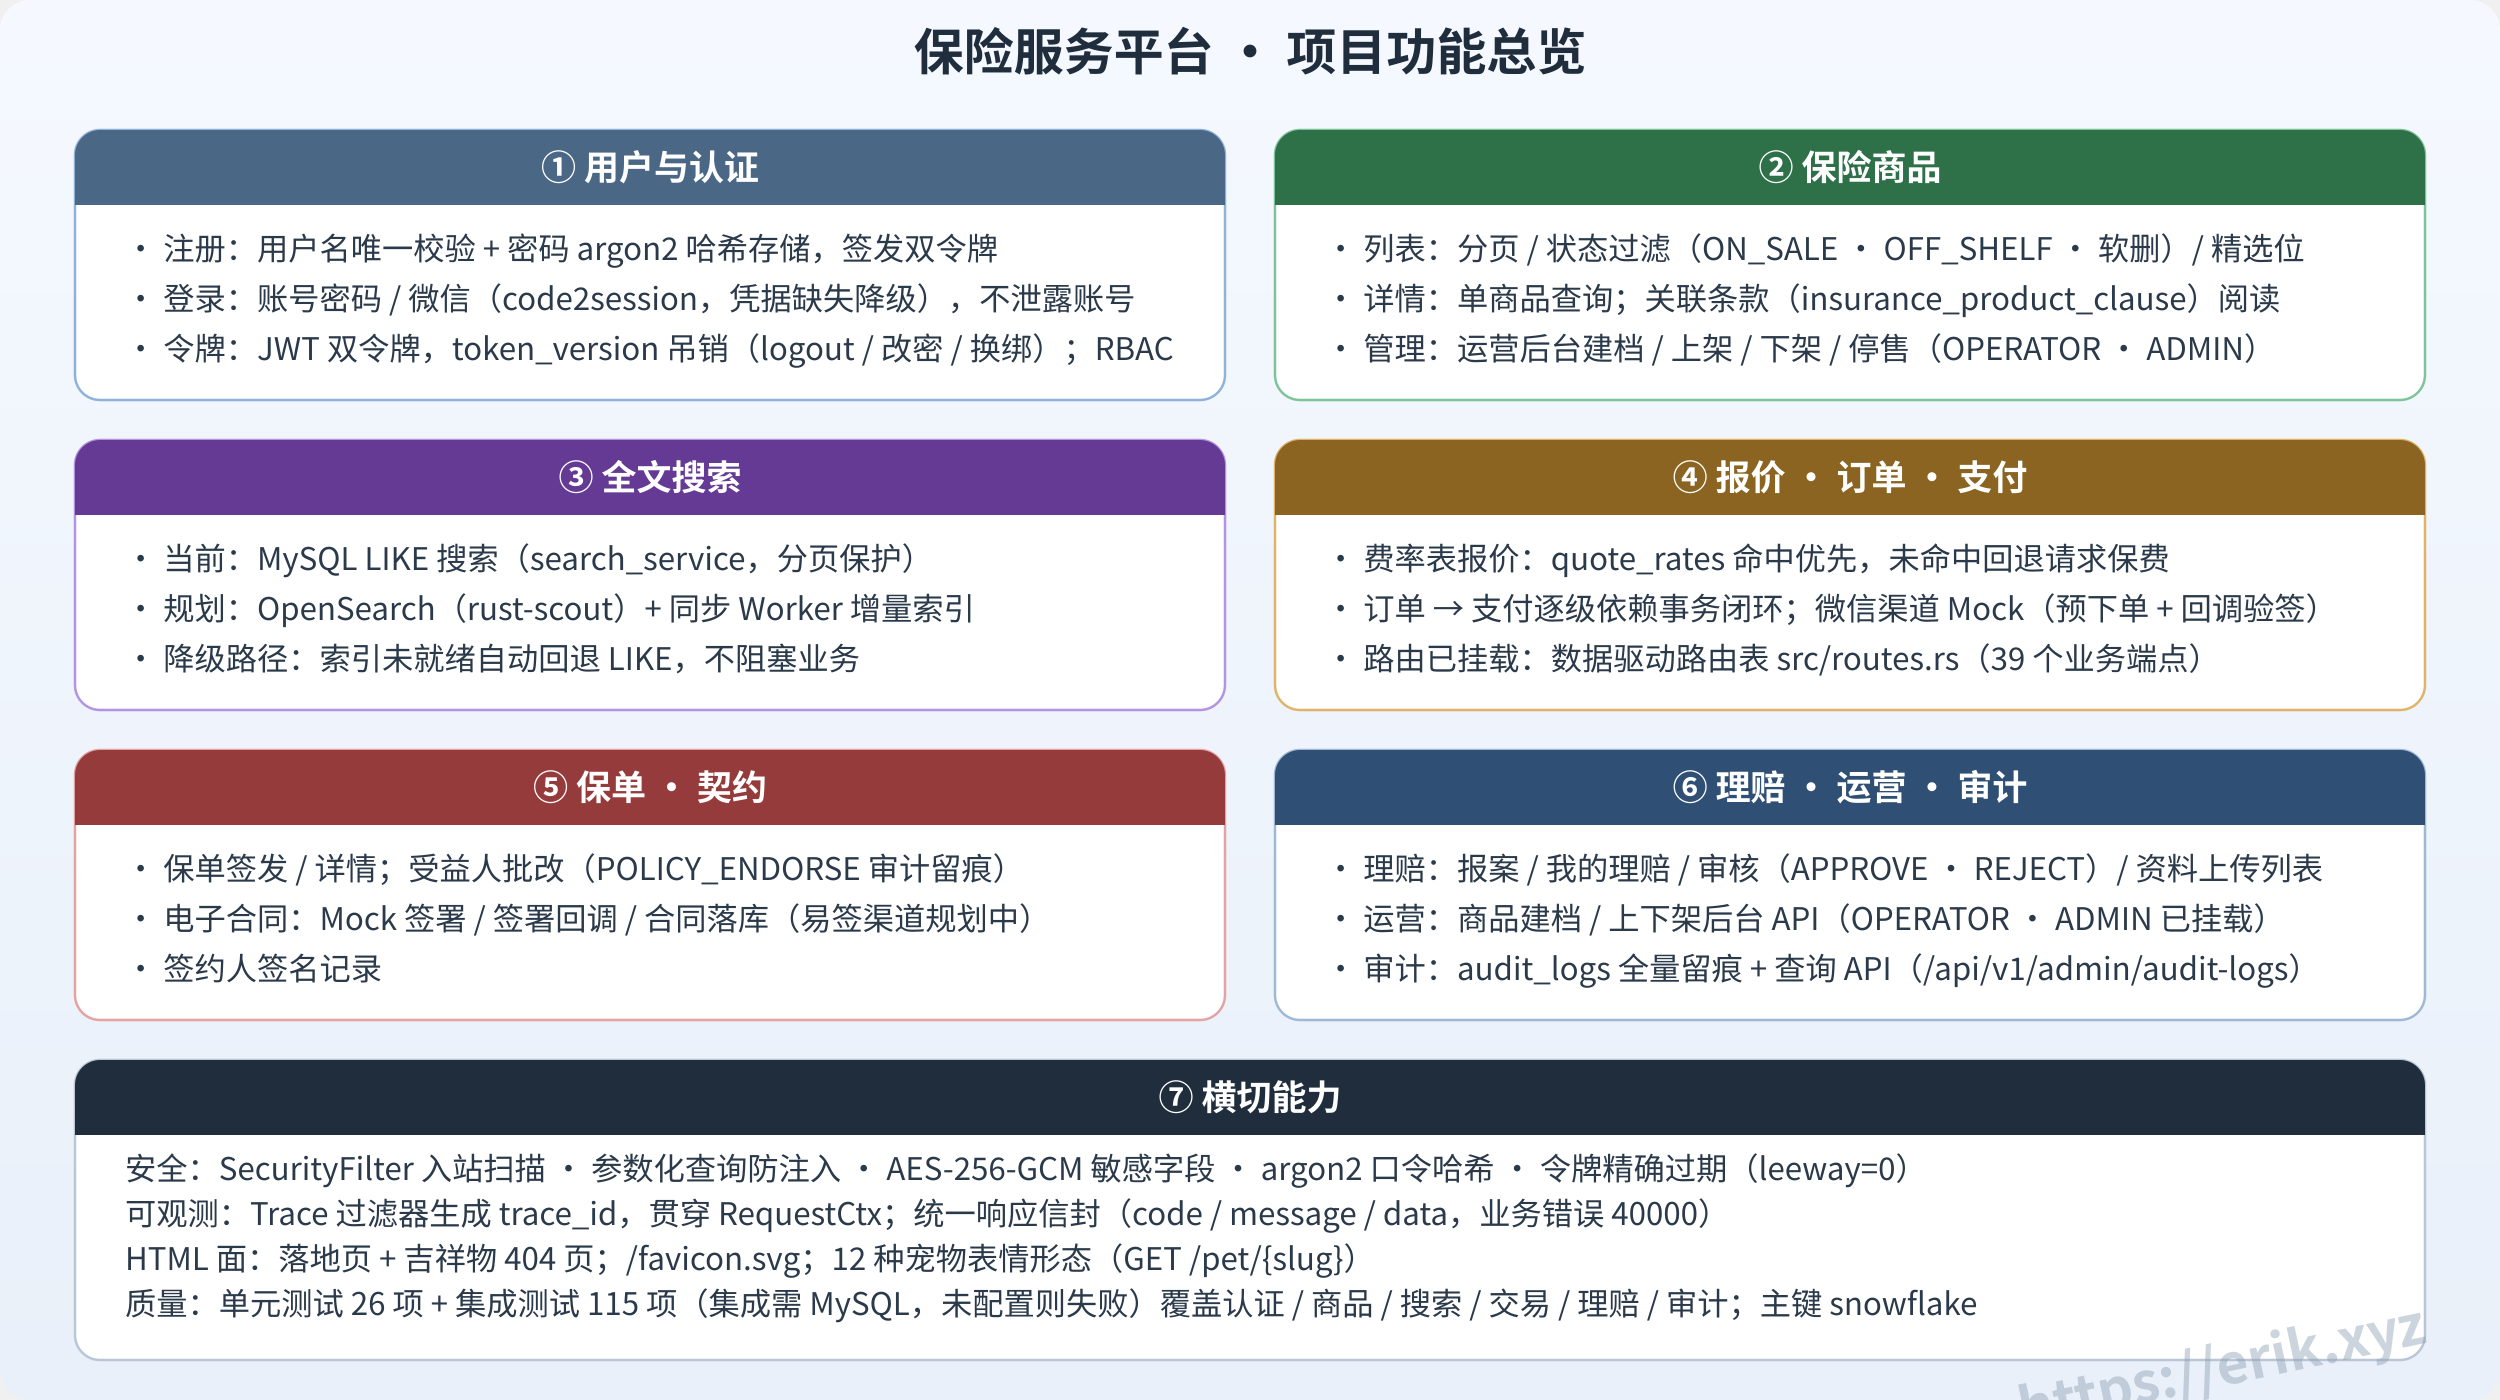
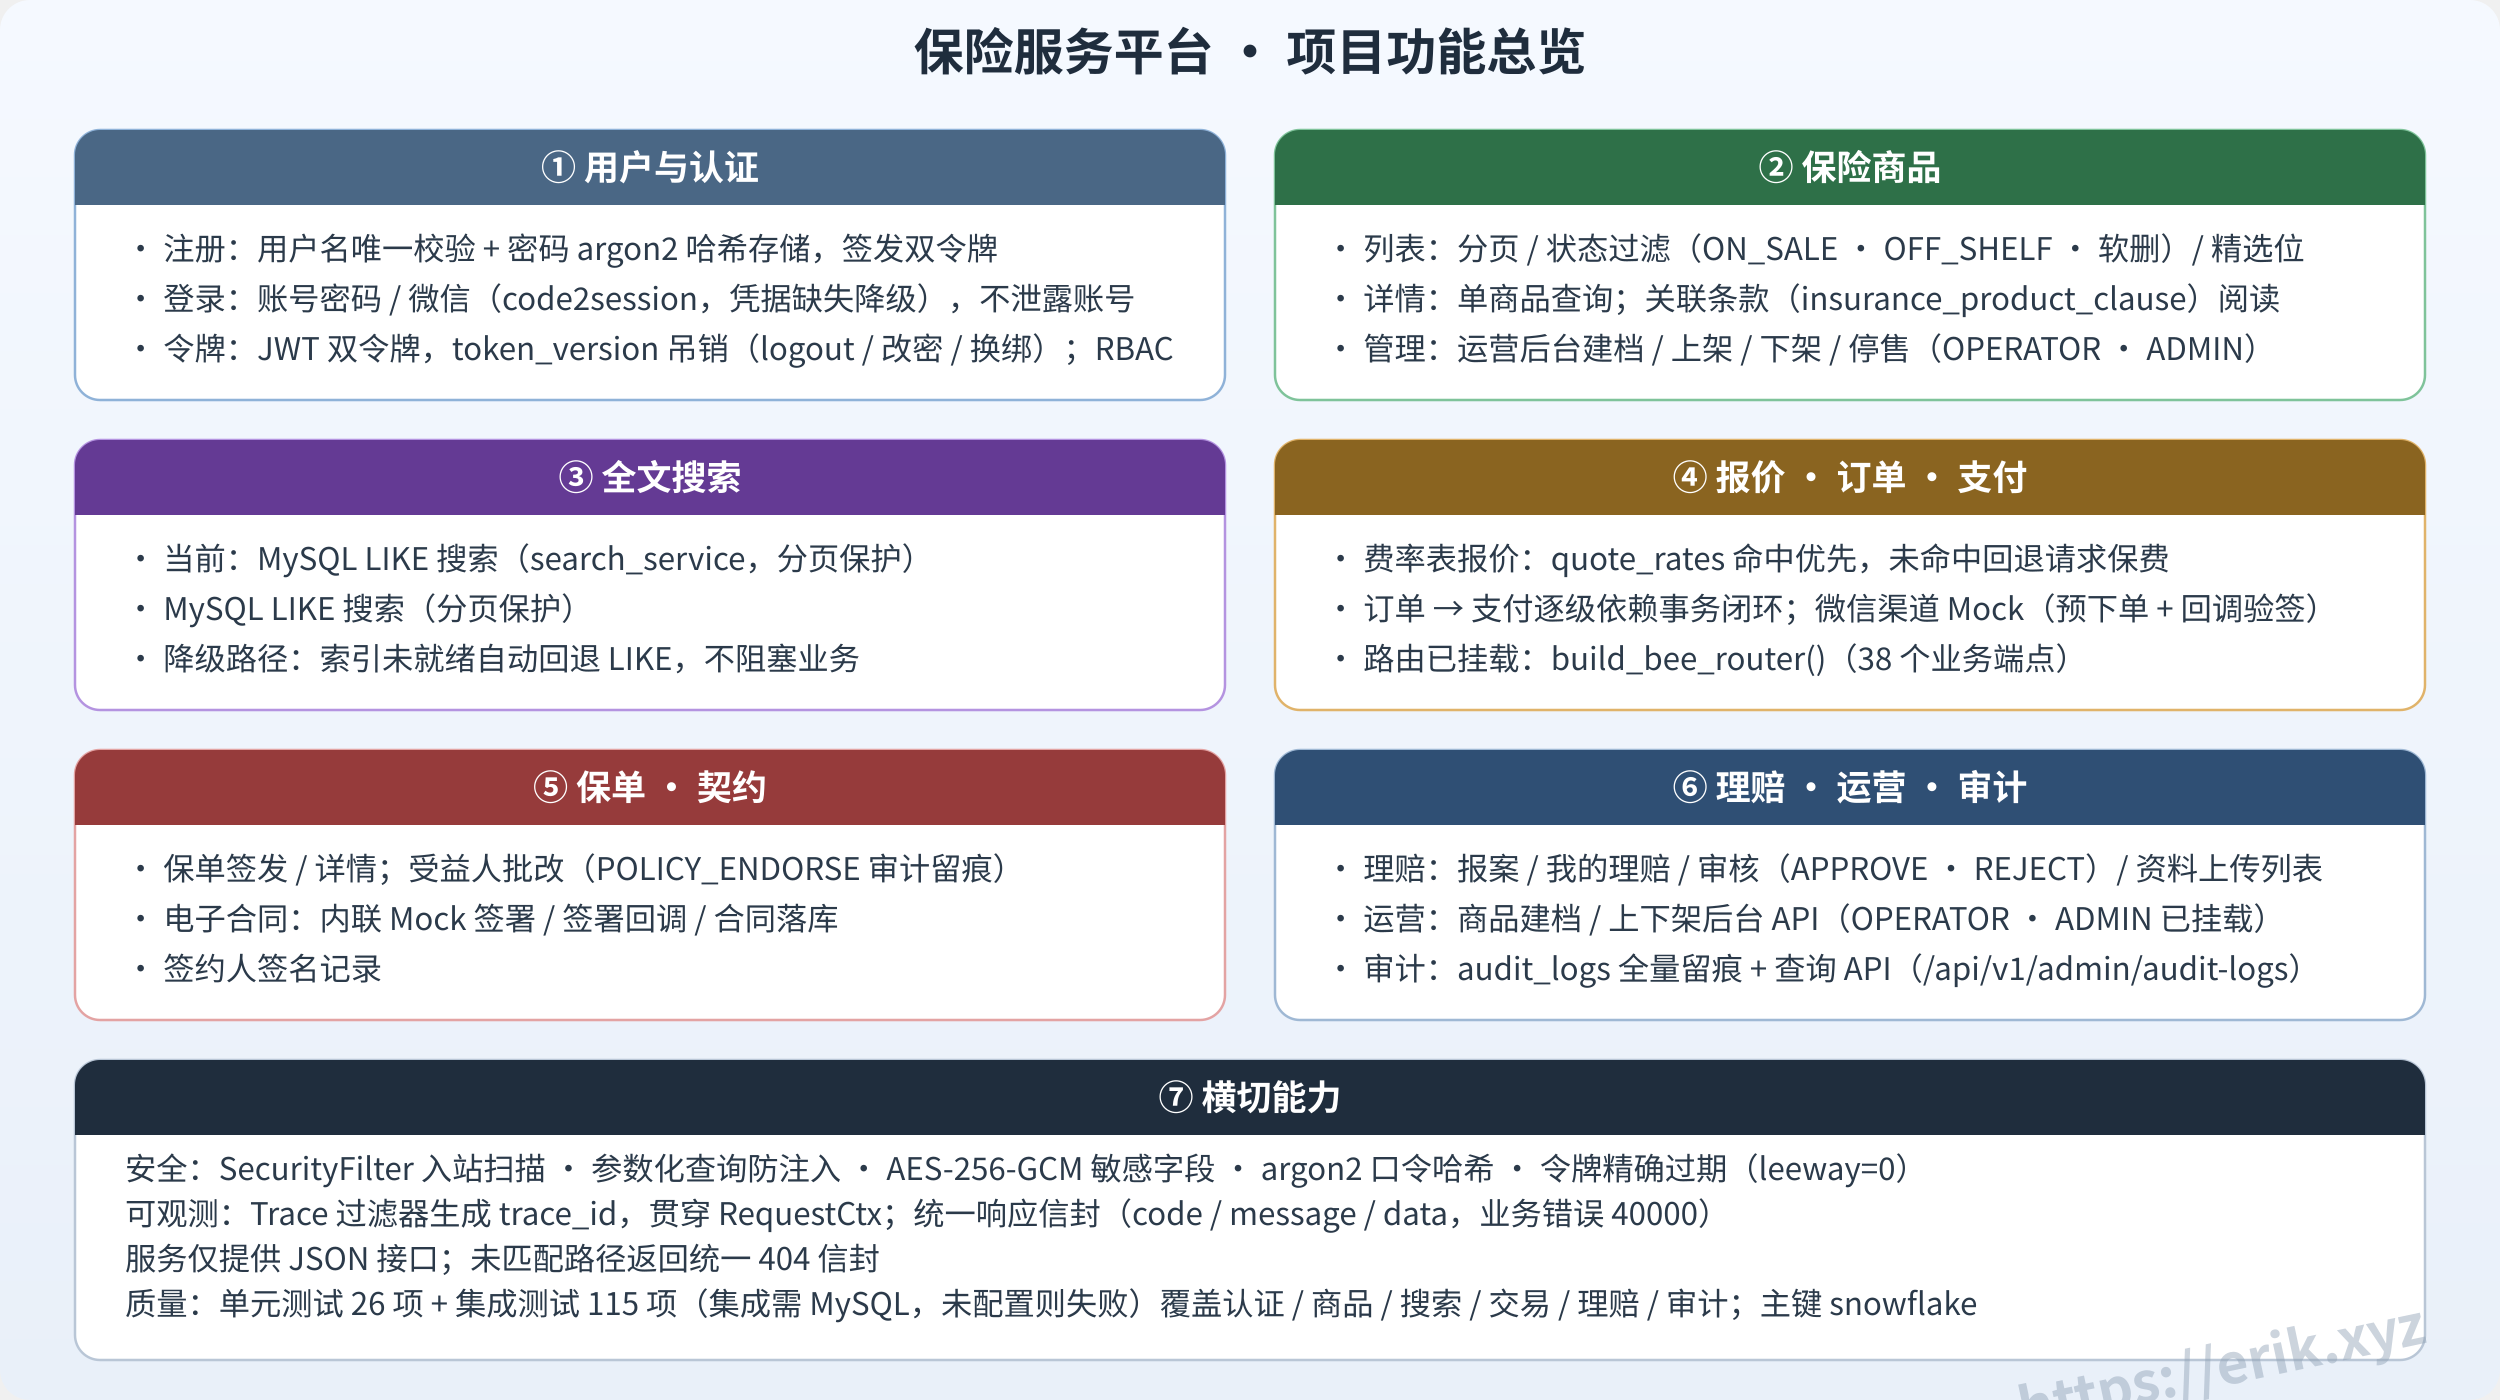
<svg xmlns="http://www.w3.org/2000/svg" width="1000" height="560" viewBox="0 0 1000 560" font-family="'PingFang SC','Microsoft YaHei','Noto Sans CJK SC',sans-serif">
  <defs>
    <linearGradient id="bg" x1="0" y1="0" x2="0" y2="1">
      <stop offset="0" stop-color="#f5f9ff" />
      <stop offset="1" stop-color="#e9f0f9" />
    </linearGradient>
  </defs>
  <rect x="0" y="0" width="1000" height="560" fill="url(#bg)" rx="12" />
  <text x="500" y="28" text-anchor="middle" font-size="20" font-weight="700" fill="#1f2d3d">保险服务平台 · 项目功能总览</text>
  <g>
    <rect x="30" y="52" width="460" height="108" rx="10" fill="#fff" stroke="#8fb2d8" />
    <rect x="30" y="52" width="460" height="30" rx="10" fill="#4a6785" />
    <rect x="30" y="72" width="460" height="10" fill="#4a6785" />
    <text x="260" y="72" text-anchor="middle" font-size="14" fill="#fff" font-weight="600">① 用户与认证</text>
    <text x="50" y="104" font-size="12.5" fill="#2b3a4a">• 注册：用户名唯一校验 + 密码 argon2 哈希存储，签发双令牌</text>
    <text x="50" y="124" font-size="12.5" fill="#2b3a4a">• 登录：账号密码 / 微信（code2session，凭据缺失降级），不泄露账号</text>
    <text x="50" y="144" font-size="12.5" fill="#2b3a4a">• 令牌：JWT 双令牌，token_version 吊销（logout / 改密 / 换绑）；RBAC</text>
  </g>
  <g>
    <rect x="510" y="52" width="460" height="108" rx="10" fill="#fff" stroke="#7fc39a" />
    <rect x="510" y="52" width="460" height="30" rx="10" fill="#2e7048" />
    <rect x="510" y="72" width="460" height="10" fill="#2e7048" />
    <text x="740" y="72" text-anchor="middle" font-size="14" fill="#fff" font-weight="600">② 保险商品</text>
    <text x="530" y="104" font-size="12.5" fill="#2b3a4a">• 列表：分页 / 状态过滤（ON_SALE · OFF_SHELF · 软删）/ 精选位</text>
    <text x="530" y="124" font-size="12.5" fill="#2b3a4a">• 详情：单商品查询；关联条款（insurance_product_clause）阅读</text>
    <text x="530" y="144" font-size="12.5" fill="#2b3a4a">• 管理：运营后台建档 / 上架 / 下架 / 停售（OPERATOR · ADMIN）</text>
  </g>
  <g>
    <rect x="30" y="176" width="460" height="108" rx="10" fill="#fff" stroke="#b493e0" />
    <rect x="30" y="176" width="460" height="30" rx="10" fill="#643a94" />
    <rect x="30" y="196" width="460" height="10" fill="#643a94" />
    <text x="260" y="196" text-anchor="middle" font-size="14" fill="#fff" font-weight="600">③ 全文搜索</text>
    <text x="50" y="228" font-size="12.5" fill="#2b3a4a">• 当前：MySQL LIKE 搜索（search_service，分页保护）</text>
-     <text x="50" y="248" font-size="12.5" fill="#2b3a4a">• 规划：OpenSearch（rust-scout）+ 同步 Worker 增量索引</text>
+     <text x="50" y="248" font-size="12.5" fill="#2b3a4a">• MySQL LIKE 搜索（分页保护）</text>
    <text x="50" y="268" font-size="12.5" fill="#2b3a4a">• 降级路径：索引未就绪自动回退 LIKE，不阻塞业务</text>
  </g>
  <g>
    <rect x="510" y="176" width="460" height="108" rx="10" fill="#fff" stroke="#e0b36a" />
    <rect x="510" y="176" width="460" height="30" rx="10" fill="#8a6420" />
    <rect x="510" y="196" width="460" height="10" fill="#8a6420" />
    <text x="740" y="196" text-anchor="middle" font-size="14" fill="#fff" font-weight="600">④ 报价 · 订单 · 支付</text>
    <text x="530" y="228" font-size="12.5" fill="#2b3a4a">• 费率表报价：quote_rates 命中优先，未命中回退请求保费</text>
    <text x="530" y="248" font-size="12.5" fill="#2b3a4a">• 订单 → 支付逐级依赖事务闭环；微信渠道 Mock（预下单 + 回调验签）</text>
-     <text x="530" y="268" font-size="12.5" fill="#2b3a4a">• 路由已挂载：数据驱动路由表 src/routes.rs（39 个业务端点）</text>
+     <text x="530" y="268" font-size="12.5" fill="#2b3a4a">• 路由已挂载：build_bee_router()（38 个业务端点）</text>
  </g>
  <g>
    <rect x="30" y="300" width="460" height="108" rx="10" fill="#fff" stroke="#e3a3a3" />
    <rect x="30" y="300" width="460" height="30" rx="10" fill="#963b3b" />
    <rect x="30" y="320" width="460" height="10" fill="#963b3b" />
    <text x="260" y="320" text-anchor="middle" font-size="14" fill="#fff" font-weight="600">⑤ 保单 · 契约</text>
    <text x="50" y="352" font-size="12.5" fill="#2b3a4a">• 保单签发 / 详情；受益人批改（POLICY_ENDORSE 审计留痕）</text>
-     <text x="50" y="372" font-size="12.5" fill="#2b3a4a">• 电子合同：Mock 签署 / 签署回调 / 合同落库（易签渠道规划中）</text>
+     <text x="50" y="372" font-size="12.5" fill="#2b3a4a">• 电子合同：内联 Mock 签署 / 签署回调 / 合同落库</text>
    <text x="50" y="392" font-size="12.5" fill="#2b3a4a">• 签约人签名记录</text>
  </g>
  <g>
    <rect x="510" y="300" width="460" height="108" rx="10" fill="#fff" stroke="#9fb8d4" />
    <rect x="510" y="300" width="460" height="30" rx="10" fill="#2f4f74" />
    <rect x="510" y="320" width="460" height="10" fill="#2f4f74" />
    <text x="740" y="320" text-anchor="middle" font-size="14" fill="#fff" font-weight="600">⑥ 理赔 · 运营 · 审计</text>
    <text x="530" y="352" font-size="12.5" fill="#2b3a4a">• 理赔：报案 / 我的理赔 / 审核（APPROVE · REJECT）/ 资料上传列表</text>
    <text x="530" y="372" font-size="12.5" fill="#2b3a4a">• 运营：商品建档 / 上下架后台 API（OPERATOR · ADMIN 已挂载）</text>
    <text x="530" y="392" font-size="12.5" fill="#2b3a4a">• 审计：audit_logs 全量留痕 + 查询 API（/api/v1/admin/audit-logs）</text>
  </g>
  <g>
    <rect x="30" y="424" width="940" height="120" rx="10" fill="#fff" stroke="#b9c6d6" />
    <rect x="30" y="424" width="940" height="30" rx="10" fill="#1f2d3d" />
    <rect x="30" y="444" width="940" height="10" fill="#1f2d3d" />
    <text x="500" y="444" text-anchor="middle" font-size="14" fill="#fff" font-weight="600">⑦ 横切能力</text>
    <text x="50" y="472" font-size="12.5" fill="#2b3a4a">安全：SecurityFilter 入站扫描 · 参数化查询防注入 · AES-256-GCM 敏感字段 · argon2 口令哈希 · 令牌精确过期（leeway=0）</text>
    <text x="50" y="490" font-size="12.5" fill="#2b3a4a">可观测：Trace 过滤器生成 trace_id，贯穿 RequestCtx；统一响应信封（code / message / data，业务错误 40000）</text>
-     <text x="50" y="508" font-size="12.5" fill="#2b3a4a">HTML 面：落地页 + 吉祥物 404 页；/favicon.svg；12 种宠物表情形态（GET /pet/{slug}）</text>
+     <text x="50" y="508" font-size="12.5" fill="#2b3a4a">服务仅提供 JSON 接口；未匹配路径返回统一 404 信封</text>
    <text x="50" y="526" font-size="12.5" fill="#2b3a4a">质量：单元测试 26 项 + 集成测试 115 项（集成需 MySQL，未配置则失败）覆盖认证 / 商品 / 搜索 / 交易 / 理赔 / 审计；主键 snowflake</text>
  </g>
  <text x="972" y="552" text-anchor="end" font-size="22" font-weight="600" fill="#8ea0b5" fill-opacity="0.45" transform="rotate(-12 900 548)">https://erik.xyz</text>
</svg>
